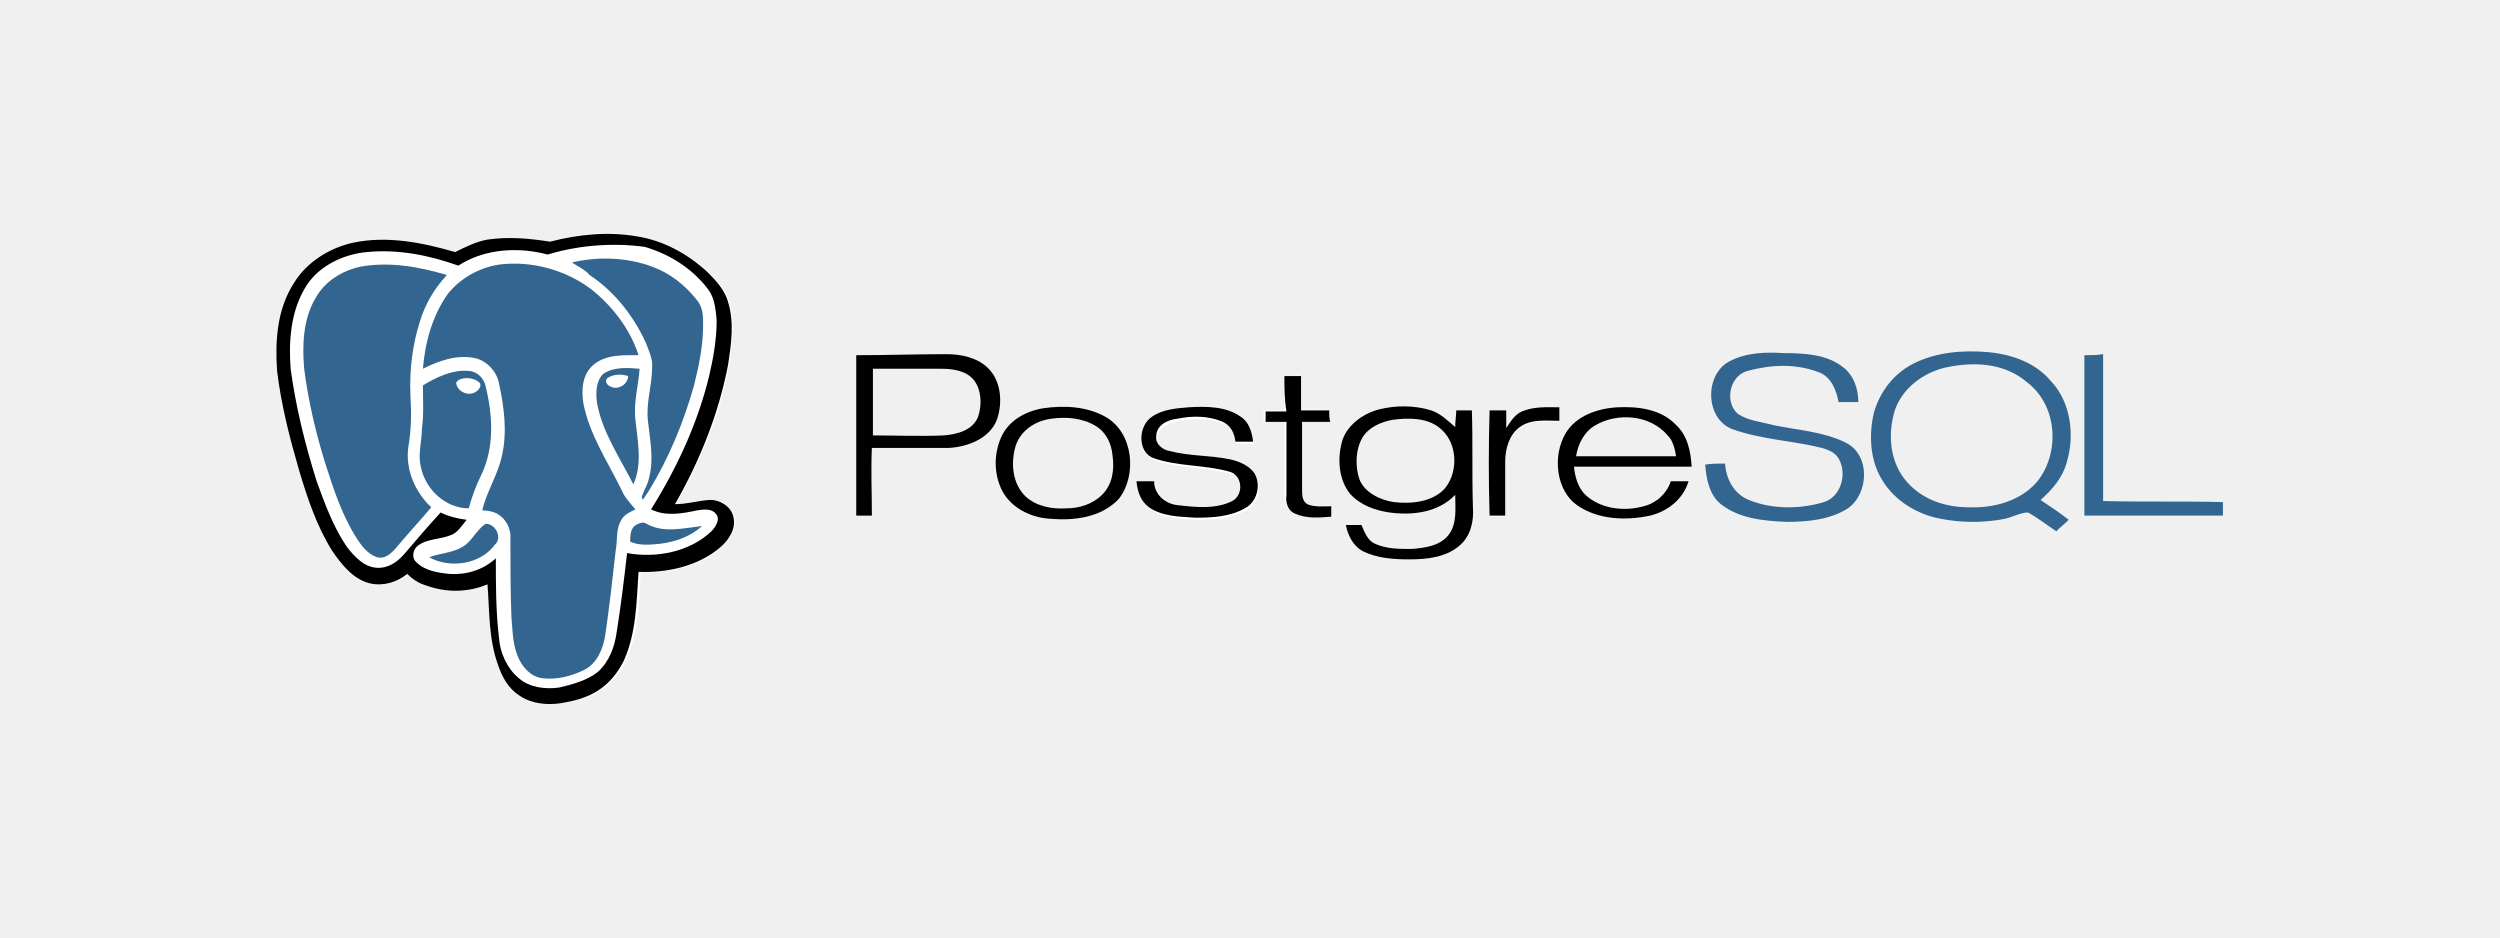
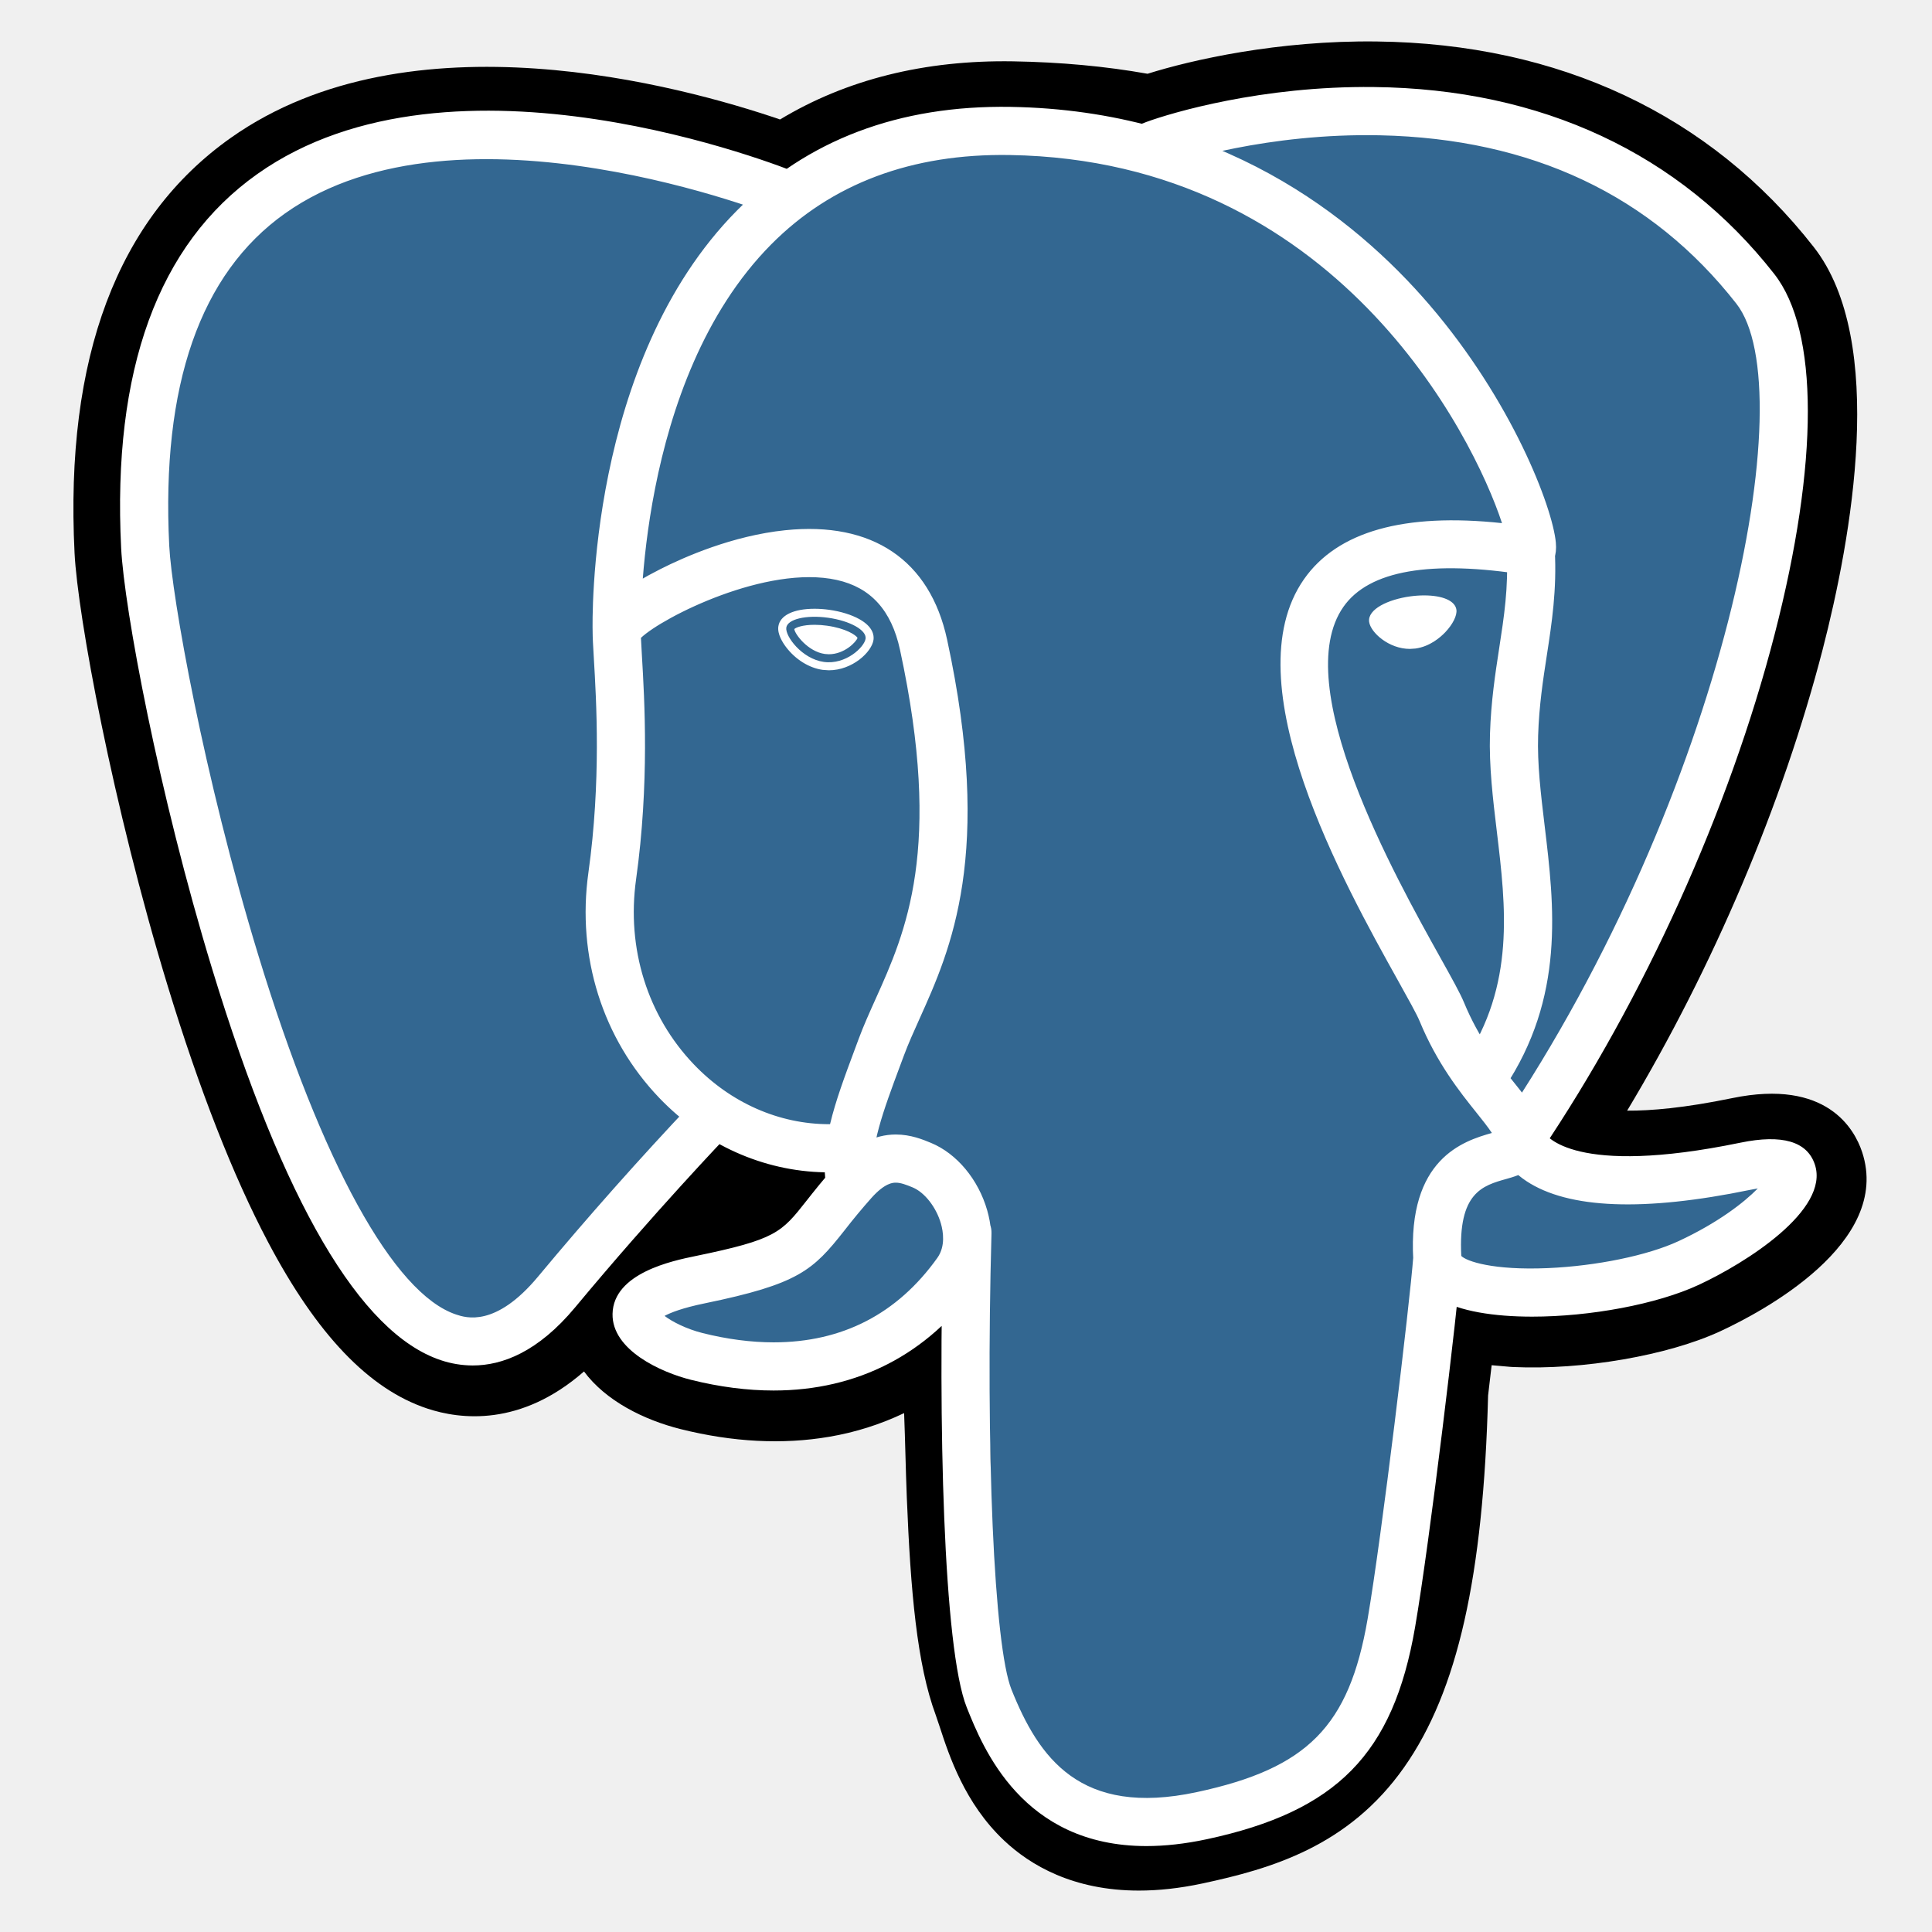
- <svg xmlns="http://www.w3.org/2000/svg" version="1.1" x="0px" y="0px" viewBox="0 0 240 90" enable-background="new 0 0 240 90" xml:space="preserve">
-   <g id="Layer_2" display="none">
-     <rect x="-10" display="inline" fill="none" stroke="#E8E7E7" stroke-width="1.128" stroke-miterlimit="10" width="260" height="90" />
-   </g>
-   <g id="Layer_1">
-     <g>
-       <path fill="#326690" d="M166,34.7c-2.4,1.3-2.3,5.5,0.3,6.5c2.8,1,5.8,1.1,8.6,1.8c0.7,0.2,1.4,0.5,1.7,1.2c0.7,1.4,0.1,3.5-1.5,4    c-2.3,0.7-5,0.7-7.2-0.2c-1.5-0.6-2.2-2.1-2.3-3.5c-0.6,0-1.3,0-1.9,0.1c0.1,1.4,0.4,2.9,1.5,3.8c1.8,1.4,4.1,1.6,6.3,1.7    c2,0,4.2-0.2,5.9-1.3c2-1.4,2.2-5.1-0.2-6.3c-2.2-1.1-4.7-1.2-7-1.7c-1.1-0.3-2.4-0.4-3.4-1.1c-1.3-1.2-0.7-3.7,1-4.1    c2.2-0.6,4.6-0.7,6.7,0.1c1.3,0.4,1.8,1.8,2,2.9c0.6,0,1.2,0,1.9,0c0-1.2-0.4-2.5-1.4-3.3c-1.6-1.3-3.8-1.4-5.7-1.4    C169.6,33.8,167.7,33.8,166,34.7z" />
-       <path d="M94.7,35.2c-1-0.9-2.5-1.2-3.8-1.2c-2.9,0-5.8,0.1-8.7,0.1c0,5.1,0,10.3,0,15.4c0.5,0,1,0,1.5,0c0-2.2-0.1-4.4,0-6.5    c2.5,0,4.9,0,7.4,0c1.8-0.1,3.9-0.9,4.6-2.7C96.3,38.6,96.1,36.4,94.7,35.2z M93.9,40c-0.5,1.3-2,1.7-3.3,1.8    c-2.3,0.1-4.6,0-6.8,0c0-2.1,0-4.3,0-6.4c2.2,0,4.4,0,6.6,0c1.1,0,2.4,0.2,3.1,1.1C94.2,37.4,94.3,38.8,93.9,40z" />
-       <path fill="#326690" d="M200.1,34.1c0,5.1,0,10.2,0,15.4c4.4,0,8.9,0,13.3,0c0-0.4,0-0.8,0-1.3c-3.8-0.1-7.6,0-11.5-0.1    c0-4.7,0-9.4,0-14.1C201.3,34.1,200.7,34.1,200.1,34.1z" />
-       <path fill="#FFFFFF" d="M123.3,36.1c0,1.1,0,2.2,0,3.3c-0.7,0-1.3,0-2,0c0,0.3,0,0.7,0,1c0.7,0,1.4,0,2,0c0,2.3,0,4.7,0,7    c0,0.7,0.2,1.4,0.8,1.8c1.1,0.5,2.3,0.4,3.5,0.3c0-0.3,0-0.7,0-1c-0.8,0.1-1.6,0.2-2.3-0.2c-0.5-0.3-0.4-0.9-0.5-1.4    c0-2.2,0-4.3,0-6.5c0.9,0,1.8,0,2.7,0c0-0.4,0-0.7-0.1-1.1c-0.9,0-1.8,0-2.7,0c0-1.1,0-2.2,0-3.3    C124.4,36.1,123.8,36.1,123.3,36.1z" />
-       <path fill="#FFFFFF" d="M110.6,40c-1.4,0.9-1.4,3.5,0.3,4.2c2.3,0.8,4.9,0.6,7.3,1.3c1.2,0.4,1.3,2.2,0.2,2.8    c-1.6,0.8-3.5,0.7-5.2,0.4c-1.2-0.2-2.2-1-2.3-2.3c-0.6,0-1.2,0-1.7,0c0.2,0.9,0.4,1.9,1.2,2.5c1.3,0.9,3,0.9,4.5,1    c1.6,0,3.3-0.1,4.7-0.9c1.2-0.7,1.6-2.3,0.9-3.4c-0.5-0.8-1.4-1.1-2.3-1.3c-1.9-0.4-3.9-0.4-5.8-0.8c-0.7-0.2-1.3-0.7-1.3-1.4    c0-1,1.1-1.5,2-1.7c1.4-0.2,3-0.3,4.4,0.3c0.8,0.3,1,1.1,1.2,1.9c0.6,0,1.1,0,1.7,0c-0.1-0.9-0.4-1.9-1.2-2.4c-1.5-1-3.3-1-5-0.9    C113,39.2,111.7,39.3,110.6,40z" />
-       <path fill="#FFFFFF" d="M146.1,39.5c-0.7,0.3-1.1,1-1.5,1.7c0-0.6,0-1.2,0-1.7c-0.5,0-1,0-1.6,0c-0.1,3.4,0,6.7,0,10.1    c0.5,0,1,0,1.5,0c0-1.7,0-3.5,0-5.2c0-1.2,0.4-2.6,1.4-3.3c1.1-0.8,2.5-0.6,3.8-0.6c0-0.4,0-0.9,0-1.3    C148.5,39.1,147.3,39,146.1,39.5z" />
-       <path fill="#326690" d="M183.7,34.9c2.2-1.1,4.7-1.3,7.1-1.1c2.3,0.2,4.6,1,6.1,2.8c1.9,2,2.3,5.2,1.5,7.8    c-0.4,1.5-1.4,2.6-2.5,3.6c0.9,0.6,1.8,1.2,2.7,1.9c-0.4,0.4-0.8,0.7-1.2,1.1c-0.9-0.6-1.8-1.3-2.7-1.8c-0.7,0-1.4,0.4-2.2,0.6    c-2,0.4-4.2,0.4-6.2,0c-2.2-0.4-4.4-1.7-5.6-3.7c-1.2-1.9-1.3-4.4-0.8-6.5C180.5,37.5,181.9,35.8,183.7,34.9z M186.7,35.3    c-2.1,0.5-4.1,2-4.8,4.1c-0.7,2.3-0.5,5,1.2,6.9c1.5,1.7,3.7,2.4,5.9,2.4c2.4,0.1,5-0.6,6.6-2.5c2.2-2.8,1.9-7.3-1-9.5    C192.4,34.8,189.4,34.7,186.7,35.3z" />
-       <path d="M123.3,36.1c0.5,0,1,0,1.6,0c0,1.1,0,2.2,0,3.3c0.9,0,1.8,0,2.7,0c0,0.4,0,0.7,0.1,1.1c-0.9,0-1.8,0-2.7,0    c0,2.2,0,4.3,0,6.5c0,0.5,0,1.1,0.5,1.4c0.7,0.3,1.5,0.2,2.3,0.2c0,0.3,0,0.7,0,1c-1.2,0.1-2.4,0.2-3.5-0.3    c-0.7-0.3-0.9-1.1-0.8-1.8c0-2.3,0-4.7,0-7c-0.7,0-1.4,0-2,0c0-0.3,0-0.7,0-1c0.7,0,1.3,0,2,0C123.3,38.3,123.3,37.2,123.3,36.1z" />
-       <path d="M106.1,40c-1.8-1-4-1.1-6-0.8c-1.7,0.3-3.3,1.2-4,2.8c-0.7,1.6-0.7,3.5,0.1,5.1c0.9,1.7,2.8,2.6,4.6,2.7    c2.3,0.2,4.9-0.1,6.6-1.9C109.2,45.6,108.8,41.5,106.1,40z M105.8,47.5c-0.9,0.9-2.2,1.3-3.4,1.3c-1.4,0.1-2.9-0.2-3.9-1.1    c-1.3-1.2-1.5-3.2-1-4.9c0.5-1.5,1.9-2.4,3.4-2.6c1.4-0.2,3-0.1,4.3,0.7c1,0.6,1.5,1.7,1.6,2.8C107,45.1,106.8,46.5,105.8,47.5z" />
-       <path d="M110.6,40c1-0.7,2.3-0.8,3.5-0.9c1.7-0.1,3.6-0.1,5,0.9c0.8,0.5,1.1,1.5,1.2,2.4c-0.6,0-1.1,0-1.7,0    c-0.1-0.8-0.4-1.5-1.2-1.9c-1.4-0.6-2.9-0.6-4.4-0.3c-0.9,0.1-2,0.6-2,1.7c-0.1,0.7,0.6,1.3,1.3,1.4c1.9,0.5,3.9,0.4,5.8,0.8    c0.9,0.2,1.8,0.6,2.3,1.3c0.7,1.1,0.3,2.8-0.9,3.4c-1.4,0.8-3.1,0.9-4.7,0.9c-1.5-0.1-3.2-0.1-4.5-1c-0.8-0.6-1.1-1.5-1.2-2.5    c0.6,0,1.2,0,1.7,0c0,1.3,1.1,2.2,2.3,2.3c1.7,0.2,3.6,0.4,5.2-0.4c1.1-0.6,1-2.4-0.2-2.8c-2.4-0.7-5-0.5-7.3-1.3    C109.2,43.5,109.2,40.9,110.6,40z" />
-       <path d="M132.4,39.3c1.6-0.4,3.4-0.4,5,0.1c0.9,0.3,1.6,1,2.3,1.6c0-0.6,0.1-1.1,0.1-1.6c0.5,0,1,0,1.5,0c0.1,3.1,0,6.2,0.1,9.3    c0.1,1.3-0.2,2.7-1.2,3.6c-1.3,1.2-3.2,1.4-4.9,1.4c-1.5,0-3.1-0.1-4.5-0.8c-0.9-0.5-1.4-1.5-1.6-2.5c0.5,0,1,0,1.5,0    c0.3,0.7,0.6,1.5,1.3,1.8c1.1,0.5,2.3,0.5,3.5,0.5c1.3-0.1,2.8-0.3,3.6-1.4c0.8-1.1,0.6-2.5,0.6-3.8c-1.6,1.7-4.1,2-6.3,1.7    c-1.4-0.2-2.8-0.7-3.8-1.8c-1.1-1.4-1.2-3.3-0.8-4.9C129.2,40.9,130.8,39.7,132.4,39.3z M133.7,40.3c-1.1,0.2-2.3,0.7-2.9,1.7    c-0.7,1.2-0.7,2.8-0.3,4c0.5,1.3,2,2,3.3,2.2c1.7,0.2,3.7,0,4.9-1.3c1.4-1.7,1.2-4.6-0.6-5.9C136.9,40.1,135.2,40.1,133.7,40.3z" />
-       <path d="M146.1,39.5c1.2-0.5,2.4-0.4,3.6-0.4c0,0.4,0,0.9,0,1.3c-1.3,0-2.7-0.2-3.8,0.6c-1,0.7-1.4,2.1-1.4,3.3c0,1.7,0,3.5,0,5.2    c-0.5,0-1,0-1.5,0c-0.1-3.4-0.1-6.7,0-10.1c0.5,0,1,0,1.6,0c0,0.6,0,1.2,0,1.7C145,40.5,145.4,39.8,146.1,39.5z" />
-       <path d="M150.3,41.6c1-1.7,3.1-2.4,5-2.5c2-0.1,4.2,0.2,5.6,1.7c1.1,1,1.4,2.5,1.5,4c-3.8,0-7.5,0-11.3,0c0.1,1,0.4,2.1,1.2,2.8    c1.5,1.3,3.7,1.5,5.5,1c1.2-0.3,2.2-1.2,2.6-2.4c0.6,0,1.2,0,1.7,0c-0.5,1.7-2,2.9-3.7,3.3c-2.3,0.5-5,0.4-7-1    C149.4,47.1,149,43.8,150.3,41.6z M153.2,40.8c-1.1,0.6-1.7,1.8-1.9,3c3.2,0,6.4,0,9.6,0c-0.1-0.7-0.3-1.5-0.8-2    C158.4,39.8,155.3,39.6,153.2,40.8z" />
-       <path fill="#FFFFFF" d="M52.8,23.2c-1.9-0.3-3.9-0.4-5.8-0.1c-1.1,0.2-2.2,0.7-3.1,1.2c-3.1-1-6.6-1.6-9.8-1    c-2.3,0.4-4.5,1.8-5.7,3.9c-1.5,2.5-1.8,5.5-1.6,8.4c0.4,3.2,1.2,6.4,2.1,9.5c0.8,2.7,1.7,5.4,3.2,7.8c0.8,1.3,2,2.7,3.6,3.1    c1.3,0.3,2.6-0.1,3.6-0.9c0.5,0.5,1.1,0.9,1.8,1.1c1.9,0.7,4,0.7,5.9-0.1c0.1,2.6,0,5.3,1,7.7c0.4,1.2,1,2.3,2.1,3    c1.2,0.8,2.6,0.9,4,0.7c1.2-0.2,2.5-0.6,3.5-1.2c1.1-0.7,2-1.7,2.5-2.9c1.2-2.7,1.3-5.6,1.4-8.5c2.8,0.2,5.7-0.5,7.8-2.4    c0.8-0.7,1.5-1.8,1.2-2.9c-0.3-1-1.4-1.7-2.4-1.6c-1.1,0.1-2.1,0.4-3.2,0.4c2.4-4.2,4.3-8.7,5.1-13.4c0.3-2,0.6-4,0-6    c-0.3-1.1-1.1-2-1.9-2.8c-1.8-1.8-4.3-3-6.8-3.5C58.4,22.1,55.5,22.4,52.8,23.2z" />
-       <path fill="#FFFFFF" d="M52.7,24.4c3-0.9,6.2-1.2,9.2-0.3c2.4,0.7,4.6,2.1,6.1,4.1c0.6,0.8,0.8,1.9,0.8,2.9    c0.1,1.8-0.3,3.6-0.7,5.3c-1.1,4.6-3.1,8.9-5.6,12.9c1.4,0.6,3,0.3,4.4,0.1c0.6-0.1,1.4-0.3,1.8,0.3c0.4,0.6,0,1.3-0.4,1.7    c-2.1,2.1-5.3,2.6-8.1,2.1c-0.3,2.5-0.6,5-1,7.6c-0.2,1.4-0.7,2.9-1.8,3.8c-1,0.9-2.4,1.3-3.7,1.5c-1.3,0.2-2.9,0.1-3.9-0.9    c-1.1-1-1.8-2.5-1.9-3.9c-0.3-2.5-0.3-5.1-0.3-7.6c-1.2,1-2.8,1.6-4.4,1.5c-1.1-0.1-2.4-0.3-3.2-1.1c-0.5-0.4-0.4-1.2,0.1-1.6    c0.9-0.7,2.1-0.6,3.1-1c0.8-0.2,1.2-1,1.6-1.5c-0.9-0.1-1.8-0.3-2.5-0.7c-1.2,1.3-2.4,2.7-3.5,4c-0.7,0.8-1.6,1.5-2.7,1.3    c-1.2-0.2-2.1-1.1-2.8-2c-1.3-1.9-2.2-4.1-2.9-6.3c-1.1-3.6-2-7.2-2.5-10.9c-0.3-2.8,0-5.8,1.6-8.1c1.3-1.9,3.5-2.9,5.7-3.1    c3-0.3,6,0.3,8.8,1.3c2.3-1.5,5.3-1.8,8-1.2C52.3,24.4,52.5,24.5,52.7,24.4z M54.9,25.2c0.6,0.4,1.2,0.7,1.8,1.1    c2.4,1.6,4.3,3.9,5.4,6.5c0.3,0.8,0.7,1.5,0.6,2.4c0,1.7-0.6,3.4-0.4,5.1c0.2,1.8,0.6,3.7,0.1,5.5c-0.1,0.6-0.5,1.2-0.7,1.8    c0,0.1,0.1,0.3,0.1,0.3c0.2-0.3,0.4-0.6,0.6-0.9c1.9-3.1,3.3-6.5,4.3-10c0.5-1.9,0.9-3.9,0.9-5.9c0-0.8-0.1-1.7-0.6-2.4    c-1.1-1.4-2.6-2.5-4.3-3.2C60.2,24.7,57.5,24.6,54.9,25.2z M47.9,25.4c-1.9,0.2-3.7,1.3-4.8,2.8c-1.5,2.1-2.2,4.7-2.4,7.2    c1.6-0.7,3.3-1.4,5.1-1c1.1,0.3,2,1.3,2.2,2.4c0.5,2.3,0.8,4.6,0.3,6.9c-0.4,1.8-1.5,3.4-1.9,5.3c0.5,0,1,0.1,1.4,0.3    c0.9,0.5,1.4,1.5,1.3,2.5c-0.1,2.5-0.1,5,0.1,7.5c0.1,1,0.1,2.1,0.4,3.1c0.4,1.2,1.2,2.4,2.5,2.7c1.4,0.2,2.8-0.2,4.1-0.8    c1.2-0.6,1.8-2,2-3.3c0.4-2.7,0.7-5.4,1-8.1c0.1-1-0.1-2,0.5-2.9c0.3-0.6,0.9-0.8,1.4-1.1c-0.4-0.6-0.9-1.2-1.3-1.8    c-1.3-2.8-3.1-5.4-3.7-8.4c-0.2-1.3-0.1-2.8,1-3.7c1.2-1,2.8-0.9,4.3-0.9c-0.9-2.5-2.5-4.7-4.5-6.3C54.3,25.9,51,25,47.9,25.4z     M34.6,25.6c-1.7,0.3-3.4,1.3-4.3,2.9c-1.2,2.1-1.3,4.5-1.1,6.8c0.4,3,1.1,6,2,9c0.8,2.5,1.6,5,3,7.2c0.5,0.8,1.1,1.6,2,1.9    c0.8,0.2,1.4-0.5,1.9-1c1-1.3,2.2-2.5,3.3-3.8c-1.6-1.4-2.4-3.6-2.2-5.8c0.2-1.6,0.3-3.3,0.2-5c-0.2-2.3,0.2-4.7,0.9-7    c0.5-1.7,1.4-3.2,2.6-4.5C40.2,25.7,37.3,25.1,34.6,25.6z M57.9,35.9c-0.8,0.6-0.8,1.8-0.6,2.7c0.6,2.9,2.3,5.3,3.5,7.9    c1-1.9,0.4-4.1,0.2-6.2c-0.2-1.7,0.3-3.3,0.4-4.9C60.3,35.4,59,35.2,57.9,35.9z M40.6,37c0,1.4,0.1,2.8,0,4.1    c-0.1,1.2-0.4,2.4-0.1,3.6c0.4,2.2,2.3,4,4.6,4c0.3-1.1,0.7-2.2,1.2-3.2c1.4-2.7,1.1-5.8,0.4-8.6c-0.2-0.8-0.9-1.4-1.7-1.4    C43.4,35.5,41.9,36.2,40.6,37z M60.9,50.5c-0.4,0.4-0.4,1-0.4,1.5c0.9,0.3,1.9,0.3,2.9,0.2c1.4-0.2,2.9-0.6,4-1.7    c-1.7,0.2-3.6,0.6-5.3-0.2C61.7,50.1,61.2,50.3,60.9,50.5z M44.4,52.5c-1,0.6-2.2,0.5-3.1,1c2,1,4.9,0.7,6.3-1.2    c0.7-0.7,0-2.1-0.9-2C45.7,50.9,45.3,52,44.4,52.5z" />
-       <path fill="#FFFFFF" d="M58.3,36.3c0.6-0.4,1.4-0.4,2-0.2c0,0.8-1,1.4-1.7,1C58.4,37,58,36.6,58.3,36.3z" />
-       <path fill="#FFFFFF" d="M44.2,36.4c0.6-0.2,1.3-0.1,1.8,0.3c0.3,0.3,0,0.8-0.3,0.9c-0.7,0.5-1.8,0-1.9-0.8    C43.8,36.6,44,36.4,44.2,36.4z" />
-       <path fill="#326690" d="M54.9,25.2c2.5-0.6,5.3-0.5,7.7,0.4c1.7,0.6,3.2,1.8,4.3,3.2c0.6,0.7,0.6,1.6,0.6,2.4c0,2-0.4,3.9-0.9,5.9    c-1,3.5-2.4,6.9-4.3,10c-0.2,0.3-0.4,0.6-0.6,0.9c0-0.1-0.1-0.3-0.1-0.3c0.2-0.6,0.6-1.2,0.7-1.8c0.5-1.8,0.1-3.7-0.1-5.5    c-0.2-1.7,0.4-3.4,0.4-5.1c0.1-0.8-0.3-1.6-0.6-2.4c-1.2-2.6-3-4.9-5.4-6.5C56.2,25.9,55.5,25.6,54.9,25.2z" />
-       <path fill="#326690" d="M47.9,25.4c3.1-0.4,6.4,0.5,8.9,2.4c2,1.6,3.7,3.8,4.5,6.3C59.9,34.1,58.2,34,57,35    c-1.1,0.9-1.2,2.4-1,3.7c0.6,3.1,2.4,5.7,3.7,8.4c0.3,0.7,0.8,1.2,1.3,1.8c-0.6,0.3-1.1,0.5-1.4,1.1c-0.5,0.9-0.3,1.9-0.5,2.9    c-0.3,2.7-0.6,5.4-1,8.1c-0.2,1.3-0.8,2.7-2,3.3c-1.2,0.6-2.7,1-4.1,0.8c-1.3-0.2-2.2-1.5-2.5-2.7c-0.3-1-0.3-2.1-0.4-3.1    c-0.1-2.5-0.1-5-0.1-7.5c0.1-1-0.4-2-1.3-2.5c-0.4-0.2-0.9-0.3-1.4-0.3c0.4-1.8,1.5-3.4,1.9-5.3c0.5-2.3,0.2-4.6-0.3-6.9    c-0.2-1.1-1.1-2.1-2.2-2.4c-1.8-0.4-3.5,0.2-5.1,1c0.2-2.5,0.9-5.1,2.4-7.2C44.2,26.7,46,25.7,47.9,25.4z" />
-       <path fill="#326690" d="M34.6,25.6c2.8-0.5,5.6,0,8.3,0.8c-1.2,1.3-2.1,2.8-2.6,4.5c-0.7,2.2-1,4.6-0.9,7c0.1,1.7,0.1,3.3-0.2,5    c-0.3,2.1,0.6,4.3,2.2,5.8c-1.1,1.3-2.2,2.5-3.3,3.8c-0.5,0.6-1.1,1.2-1.9,1c-0.9-0.3-1.5-1.1-2-1.9c-1.4-2.2-2.2-4.7-3-7.2    c-0.9-2.9-1.6-5.9-2-9c-0.2-2.3-0.1-4.8,1.1-6.8C31.2,27,32.8,26,34.6,25.6z" />
-       <path fill="#326690" d="M57.9,35.9c1-0.7,2.4-0.6,3.5-0.5c-0.1,1.6-0.6,3.2-0.4,4.9c0.2,2,0.7,4.2-0.2,6.2c-1.3-2.6-3-5-3.5-7.9    C57.2,37.7,57.2,36.6,57.9,35.9z M58.3,36.3c-0.3,0.3,0,0.7,0.3,0.8c0.7,0.4,1.7-0.2,1.7-1C59.7,35.9,58.9,35.9,58.3,36.3z" />
-       <path fill="#326690" d="M40.6,37c1.3-0.8,2.8-1.5,4.3-1.4c0.8,0,1.5,0.6,1.7,1.4c0.7,2.8,0.9,5.9-0.4,8.6c-0.5,1-0.9,2.1-1.2,3.2    c-2.3,0-4.2-1.9-4.6-4c-0.3-1.2,0.1-2.4,0.1-3.6C40.7,39.7,40.6,38.4,40.6,37z M44.2,36.4c-0.2,0.1-0.4,0.2-0.4,0.4    c0.1,0.8,1.2,1.3,1.9,0.8c0.3-0.2,0.6-0.6,0.3-0.9C45.5,36.3,44.8,36.2,44.2,36.4z" />
-       <path fill="#326690" d="M60.9,50.5c0.3-0.2,0.8-0.5,1.2-0.2c1.6,0.9,3.5,0.4,5.3,0.2c-1.1,1-2.5,1.5-4,1.7c-1,0.1-2,0.2-2.9-0.2    C60.5,51.5,60.5,50.9,60.9,50.5z" />
-       <path fill="#326690" d="M44.4,52.5c0.9-0.5,1.3-1.6,2.2-2.2c0.9-0.1,1.7,1.3,0.9,2c-1.4,1.9-4.3,2.3-6.3,1.2    C42.2,53.1,43.4,53.1,44.4,52.5z" />
-       <path d="M52.8,23.2c2.7-0.7,5.6-1,8.4-0.5c2.5,0.4,4.9,1.7,6.8,3.5c0.8,0.8,1.6,1.7,1.9,2.8c0.6,2,0.3,4,0,6    c-0.9,4.7-2.7,9.2-5.1,13.4c1.1,0,2.1-0.3,3.2-0.4c1-0.1,2.2,0.6,2.4,1.6c0.3,1.1-0.4,2.2-1.2,2.9C67,54.4,64,55,61.3,54.9    c-0.2,2.9-0.2,5.8-1.4,8.5c-0.6,1.2-1.4,2.2-2.5,2.9c-1.1,0.7-2.3,1-3.5,1.2c-1.3,0.2-2.8,0.1-4-0.7c-1.1-0.7-1.7-1.8-2.1-3    c-0.9-2.5-0.8-5.1-1-7.7c-1.9,0.8-4,0.8-5.9,0.1c-0.7-0.2-1.3-0.6-1.8-1.1c-1,0.8-2.3,1.2-3.6,0.9c-1.6-0.4-2.7-1.8-3.6-3.1    c-1.5-2.4-2.4-5.1-3.2-7.8c-0.9-3.1-1.7-6.2-2.1-9.5c-0.2-2.9,0-5.9,1.6-8.4c1.2-2,3.4-3.4,5.7-3.9c3.3-0.7,6.7,0,9.8,0.9    c1-0.5,2-1,3.1-1.2C48.9,22.7,50.9,22.9,52.8,23.2z M52.7,24.4c-0.2,0.1-0.5-0.1-0.7-0.1c-2.7-0.6-5.7-0.3-8,1.2    c-2.8-1-5.8-1.6-8.8-1.3c-2.2,0.2-4.5,1.3-5.7,3.1c-1.6,2.4-1.8,5.4-1.6,8.1c0.5,3.7,1.4,7.3,2.5,10.8c0.8,2.2,1.6,4.4,2.9,6.3    c0.7,0.9,1.6,1.9,2.8,2c1.1,0.1,2-0.5,2.7-1.3c1.2-1.4,2.3-2.7,3.5-4c0.8,0.4,1.7,0.6,2.5,0.7c-0.5,0.6-0.9,1.3-1.6,1.5    c-1,0.4-2.2,0.3-3.1,1c-0.5,0.4-0.6,1.2-0.1,1.6c0.8,0.8,2.1,1,3.2,1.1c1.6,0.1,3.2-0.4,4.4-1.5c0,2.5,0,5.1,0.3,7.6    c0.1,1.5,0.8,3,1.9,3.9c1,0.9,2.6,1.1,3.9,0.9c1.3-0.3,2.7-0.7,3.7-1.5c1.1-1,1.6-2.4,1.8-3.8c0.4-2.5,0.7-5,1-7.6    c2.8,0.5,6-0.1,8.1-2.1c0.4-0.4,0.9-1.2,0.4-1.7c-0.4-0.5-1.2-0.4-1.8-0.3c-1.4,0.3-3,0.6-4.4-0.1c2.5-4,4.5-8.3,5.6-12.9    c0.4-1.7,0.7-3.5,0.7-5.3c-0.1-1-0.2-2.1-0.8-2.9c-1.5-2-3.7-3.4-6.1-4.1C59,23.3,55.7,23.5,52.7,24.4z" />
-     </g>
-   </g>
+ <svg xmlns="http://www.w3.org/2000/svg" viewBox="0 0 128 128">
+   <path d="M93.809 92.112c.785-6.533.55-7.492 5.416-6.433l1.235.108c3.742.17 8.637-.602 11.513-1.938 6.191-2.873 9.861-7.668 3.758-6.409-13.924 2.873-14.881-1.842-14.881-1.842 14.703-21.815 20.849-49.508 15.543-56.287-14.47-18.489-39.517-9.746-39.936-9.52l-.134.025c-2.751-.571-5.83-.912-9.289-.968-6.301-.104-11.082 1.652-14.709 4.402 0 0-44.683-18.409-42.604 23.151.442 8.841 12.672 66.898 27.26 49.362 5.332-6.412 10.484-11.834 10.484-11.834 2.558 1.699 5.622 2.567 8.834 2.255l.249-.212c-.078.796-.044 1.575.099 2.497-3.757 4.199-2.653 4.936-10.166 6.482-7.602 1.566-3.136 4.355-.221 5.084 3.535.884 11.712 2.136 17.238-5.598l-.22.882c1.474 1.18 1.375 8.477 1.583 13.69.209 5.214.558 10.079 1.621 12.948 1.063 2.868 2.317 10.256 12.191 8.14 8.252-1.764 14.561-4.309 15.136-27.985" />
+   <path d="M75.458 125.256c-4.367 0-7.211-1.689-8.938-3.32-2.607-2.46-3.641-5.629-4.259-7.522l-.267-.79c-1.244-3.358-1.666-8.193-1.916-14.419-.038-.935-.064-1.898-.093-2.919-.021-.747-.047-1.684-.085-2.664a18.8 18.8 0 01-4.962 1.568c-3.079.526-6.389.356-9.84-.507-2.435-.609-4.965-1.871-6.407-3.82-4.203 3.681-8.212 3.182-10.396 2.453-3.853-1.285-7.301-4.896-10.542-11.037-2.309-4.375-4.542-10.075-6.638-16.943-3.65-11.96-5.969-24.557-6.175-28.693C4.292 23.698 7.777 14.44 15.296 9.129 27.157.751 45.128 5.678 51.68 7.915c4.402-2.653 9.581-3.944 15.433-3.851 3.143.051 6.136.327 8.916.823 2.9-.912 8.628-2.221 15.185-2.139 12.081.144 22.092 4.852 28.949 13.615 4.894 6.252 2.474 19.381.597 26.651-2.642 10.226-7.271 21.102-12.957 30.57 1.544.011 3.781-.174 6.961-.831 6.274-1.295 8.109 2.069 8.607 3.575 1.995 6.042-6.677 10.608-9.382 11.864-3.466 1.609-9.117 2.589-13.745 2.377l-.202-.013-1.216-.107-.12 1.014-.116.991c-.311 11.999-2.025 19.598-5.552 24.619-3.697 5.264-8.835 6.739-13.361 7.709-1.544.33-2.947.474-4.219.474zm-9.19-43.671c2.819 2.256 3.066 6.501 3.287 14.434.028.99.054 1.927.089 2.802.106 2.65.355 8.855 1.327 11.477.137.371.26.747.39 1.146 1.083 3.316 1.626 4.979 6.309 3.978 3.931-.843 5.952-1.599 7.534-3.851 2.299-3.274 3.585-9.86 3.821-19.575l4.783.116-4.75-.57.14-1.186c.455-3.91.783-6.734 3.396-8.602 2.097-1.498 4.486-1.353 6.389-1.01-2.091-1.58-2.669-3.433-2.823-4.193l-.399-1.965 1.121-1.663c6.457-9.58 11.781-21.354 14.609-32.304 2.906-11.251 2.02-17.226 1.134-18.356-11.729-14.987-32.068-8.799-34.192-8.097l-.359.194-1.8.335-.922-.191c-2.542-.528-5.366-.82-8.393-.869-4.756-.08-8.593 1.044-11.739 3.431l-2.183 1.655-2.533-1.043c-5.412-2.213-21.308-6.662-29.696-.721-4.656 3.298-6.777 9.76-6.305 19.207.156 3.119 2.275 14.926 5.771 26.377 4.831 15.825 9.221 21.082 11.054 21.693.32.108 1.15-.537 1.976-1.529a270.708 270.708 0 0110.694-12.07l2.77-2.915 3.349 2.225c1.35.897 2.839 1.406 4.368 1.502l7.987-6.812-1.157 11.808c-.026.265-.039.626.065 1.296l.348 2.238-1.51 1.688-.174.196 4.388 2.025 1.836-2.301z" />
+   <path fill="#336791" d="M115.731 77.44c-13.925 2.873-14.882-1.842-14.882-1.842 14.703-21.816 20.849-49.51 15.545-56.287C101.924.823 76.875 9.566 76.457 9.793l-.135.024c-2.751-.571-5.83-.911-9.291-.967-6.301-.103-11.08 1.652-14.707 4.402 0 0-44.684-18.408-42.606 23.151.442 8.842 12.672 66.899 27.26 49.363 5.332-6.412 10.483-11.834 10.483-11.834 2.559 1.699 5.622 2.567 8.833 2.255l.25-.212c-.078.796-.042 1.575.1 2.497-3.758 4.199-2.654 4.936-10.167 6.482-7.602 1.566-3.136 4.355-.22 5.084 3.534.884 11.712 2.136 17.237-5.598l-.221.882c1.473 1.18 2.507 7.672 2.334 13.557-.174 5.885-.29 9.926.871 13.082 1.16 3.156 2.316 10.256 12.192 8.14 8.252-1.768 12.528-6.351 13.124-13.995.422-5.435 1.377-4.631 1.438-9.49l.767-2.3c.884-7.367.14-9.743 5.225-8.638l1.235.108c3.742.17 8.639-.602 11.514-1.938 6.19-2.871 9.861-7.667 3.758-6.408z" />
+   <path fill="#fff" d="M75.957 122.307c-8.232 0-10.84-6.519-11.907-9.185-1.562-3.907-1.899-19.069-1.551-31.503a1.59 1.59 0 011.64-1.55 1.594 1.594 0 011.55 1.639c-.401 14.341.168 27.337 1.324 30.229 1.804 4.509 4.54 8.453 12.275 6.796 7.343-1.575 10.093-4.359 11.318-11.46.94-5.449 2.799-20.951 3.028-24.01a1.593 1.593 0 011.71-1.472 1.597 1.597 0 011.472 1.71c-.239 3.185-2.089 18.657-3.065 24.315-1.446 8.387-5.185 12.191-13.794 14.037-1.463.313-2.792.453-4 .454zM31.321 90.466a6.71 6.71 0 01-2.116-.35c-5.347-1.784-10.44-10.492-15.138-25.885-3.576-11.717-5.842-23.947-6.041-27.922-.589-11.784 2.445-20.121 9.02-24.778 13.007-9.216 34.888-.44 35.813-.062a1.596 1.596 0 01-1.207 2.955c-.211-.086-21.193-8.492-32.768-.285-5.622 3.986-8.203 11.392-7.672 22.011.167 3.349 2.284 15.285 5.906 27.149 4.194 13.742 8.967 22.413 13.096 23.79.648.216 2.62.873 5.439-2.517A245.272 245.272 0 0145.88 73.046a1.596 1.596 0 012.304 2.208c-.048.05-4.847 5.067-10.077 11.359-2.477 2.979-4.851 3.853-6.786 3.853zm69.429-13.445a1.596 1.596 0 01-1.322-2.487c14.863-22.055 20.08-48.704 15.612-54.414-5.624-7.186-13.565-10.939-23.604-11.156-7.433-.16-13.341 1.738-14.307 2.069l-.243.099c-.971.305-1.716-.227-1.997-.849a1.6 1.6 0 01.631-2.025c.046-.027.192-.089.429-.176l-.021.006.021-.007c1.641-.601 7.639-2.4 15.068-2.315 11.108.118 20.284 4.401 26.534 12.388 2.957 3.779 2.964 12.485.019 23.887-3.002 11.625-8.651 24.118-15.497 34.277-.306.457-.81.703-1.323.703zm.76 10.21c-2.538 0-4.813-.358-6.175-1.174-1.4-.839-1.667-1.979-1.702-2.584-.382-6.71 3.32-7.878 5.208-8.411-.263-.398-.637-.866-1.024-1.349-1.101-1.376-2.609-3.26-3.771-6.078-.182-.44-.752-1.463-1.412-2.648-3.579-6.418-11.026-19.773-6.242-26.612 2.214-3.165 6.623-4.411 13.119-3.716C97.6 28.837 88.5 10.625 66.907 10.271c-6.494-.108-11.82 1.889-15.822 5.93-8.96 9.049-8.636 25.422-8.631 25.586a1.595 1.595 0 11-3.19.084c-.02-.727-.354-17.909 9.554-27.916C53.455 9.272 59.559 6.96 66.96 7.081c13.814.227 22.706 7.25 27.732 13.101 5.479 6.377 8.165 13.411 8.386 15.759.165 1.746-1.088 2.095-1.341 2.147l-.576.013c-6.375-1.021-10.465-.312-12.156 2.104-3.639 5.201 3.406 17.834 6.414 23.229.768 1.376 1.322 2.371 1.576 2.985.988 2.396 2.277 4.006 3.312 5.3.911 1.138 1.7 2.125 1.982 3.283.131.23 1.99 2.98 13.021.703 2.765-.57 4.423-.083 4.93 1.45.997 3.015-4.597 6.532-7.694 7.97-2.775 1.29-7.204 2.106-11.036 2.106zm-4.696-4.021c.35.353 2.101.962 5.727.806 3.224-.138 6.624-.839 8.664-1.786 2.609-1.212 4.351-2.567 5.253-3.492l-.5.092c-7.053 1.456-12.042 1.262-14.828-.577a6.162 6.162 0 01-.54-.401c-.302.119-.581.197-.78.253-1.58.443-3.214.902-2.996 5.105zm-45.562 8.915c-1.752 0-3.596-.239-5.479-.71-1.951-.488-5.24-1.957-5.19-4.37.057-2.707 3.994-3.519 5.476-3.824 5.354-1.103 5.703-1.545 7.376-3.67.488-.619 1.095-1.39 1.923-2.314 1.229-1.376 2.572-2.073 3.992-2.073.989 0 1.8.335 2.336.558 1.708.708 3.133 2.42 3.719 4.467.529 1.847.276 3.625-.71 5.006-3.237 4.533-7.886 6.93-13.443 6.93zm-7.222-4.943c.481.372 1.445.869 2.518 1.137 1.631.408 3.213.615 4.705.615 4.546 0 8.196-1.882 10.847-5.594.553-.774.387-1.757.239-2.274-.31-1.083-1.08-2.068-1.873-2.397-.43-.178-.787-.314-1.115-.314-.176 0-.712 0-1.614 1.009a41.146 41.146 0 00-1.794 2.162c-2.084 2.646-3.039 3.544-9.239 4.821-1.513.31-2.289.626-2.674.835zm12.269-7.36a1.596 1.596 0 01-1.575-1.354 8.218 8.218 0 01-.08-.799c-4.064-.076-7.985-1.82-10.962-4.926-3.764-3.927-5.477-9.368-4.699-14.927.845-6.037.529-11.366.359-14.229-.047-.796-.081-1.371-.079-1.769.003-.505.013-1.844 4.489-4.113 1.592-.807 4.784-2.215 8.271-2.576 5.777-.597 9.585 1.976 10.725 7.246 3.077 14.228.244 20.521-1.825 25.117-.385.856-.749 1.664-1.04 2.447l-.257.69c-1.093 2.931-2.038 5.463-1.748 7.354a1.595 1.595 0 01-1.335 1.819l-.244.02zM42.464 42.26l.062 1.139c.176 2.974.504 8.508-.384 14.86-.641 4.585.759 9.06 3.843 12.276 2.437 2.542 5.644 3.945 8.94 3.945h.068c.369-1.555.982-3.197 1.642-4.966l.255-.686c.329-.884.714-1.74 1.122-2.646 1.991-4.424 4.47-9.931 1.615-23.132-.565-2.615-1.936-4.128-4.189-4.627-4.628-1.022-11.525 2.459-12.974 3.837zm9.63-.677c-.08.564 1.033 2.07 2.485 2.271 1.449.203 2.689-.975 2.768-1.539.079-.564-1.033-1.186-2.485-1.388-1.451-.202-2.691.092-2.768.656zm2.818 2.826l-.407-.028c-.9-.125-1.81-.692-2.433-1.518-.219-.29-.576-.852-.505-1.354.101-.736.999-1.177 2.4-1.177.313 0 .639.023.967.069.766.106 1.477.327 2.002.62.91.508.977 1.075.936 1.368-.112.813-1.405 2.02-2.96 2.02zm-2.289-2.732c.045.348.907 1.496 2.029 1.651l.261.018c1.036 0 1.81-.815 1.901-1.082-.096-.182-.762-.634-2.025-.81a5.823 5.823 0 00-.821-.059c-.812 0-1.243.183-1.345.282zm43.605-1.245c.079.564-1.033 2.07-2.484 2.272-1.45.202-2.691-.975-2.771-1.539-.076-.564 1.036-1.187 2.486-1.388 1.45-.203 2.689.092 2.769.655zm-2.819 2.56c-1.396 0-2.601-1.086-2.7-1.791-.115-.846 1.278-1.489 2.712-1.688.316-.044.629-.066.93-.066 1.238 0 2.058.363 2.14.949.053.379-.238.964-.739 1.492-.331.347-1.026.948-1.973 1.079l-.37.025zm.943-3.013c-.276 0-.564.021-.856.061-1.441.201-2.301.779-2.259 1.089.048.341.968 1.332 2.173 1.332l.297-.021c.787-.109 1.378-.623 1.66-.919.443-.465.619-.903.598-1.052-.028-.198-.56-.49-1.613-.49zm3.965 32.843a1.594 1.594 0 01-1.324-2.483c3.398-5.075 2.776-10.25 2.175-15.255-.257-2.132-.521-4.337-.453-6.453.07-2.177.347-3.973.614-5.71.317-2.058.617-4.002.493-6.31a1.595 1.595 0 113.186-.172c.142 2.638-.197 4.838-.525 6.967-.253 1.643-.515 3.342-.578 5.327-.061 1.874.178 3.864.431 5.97.64 5.322 1.365 11.354-2.691 17.411a1.596 1.596 0 01-1.328.708z" />
</svg>
